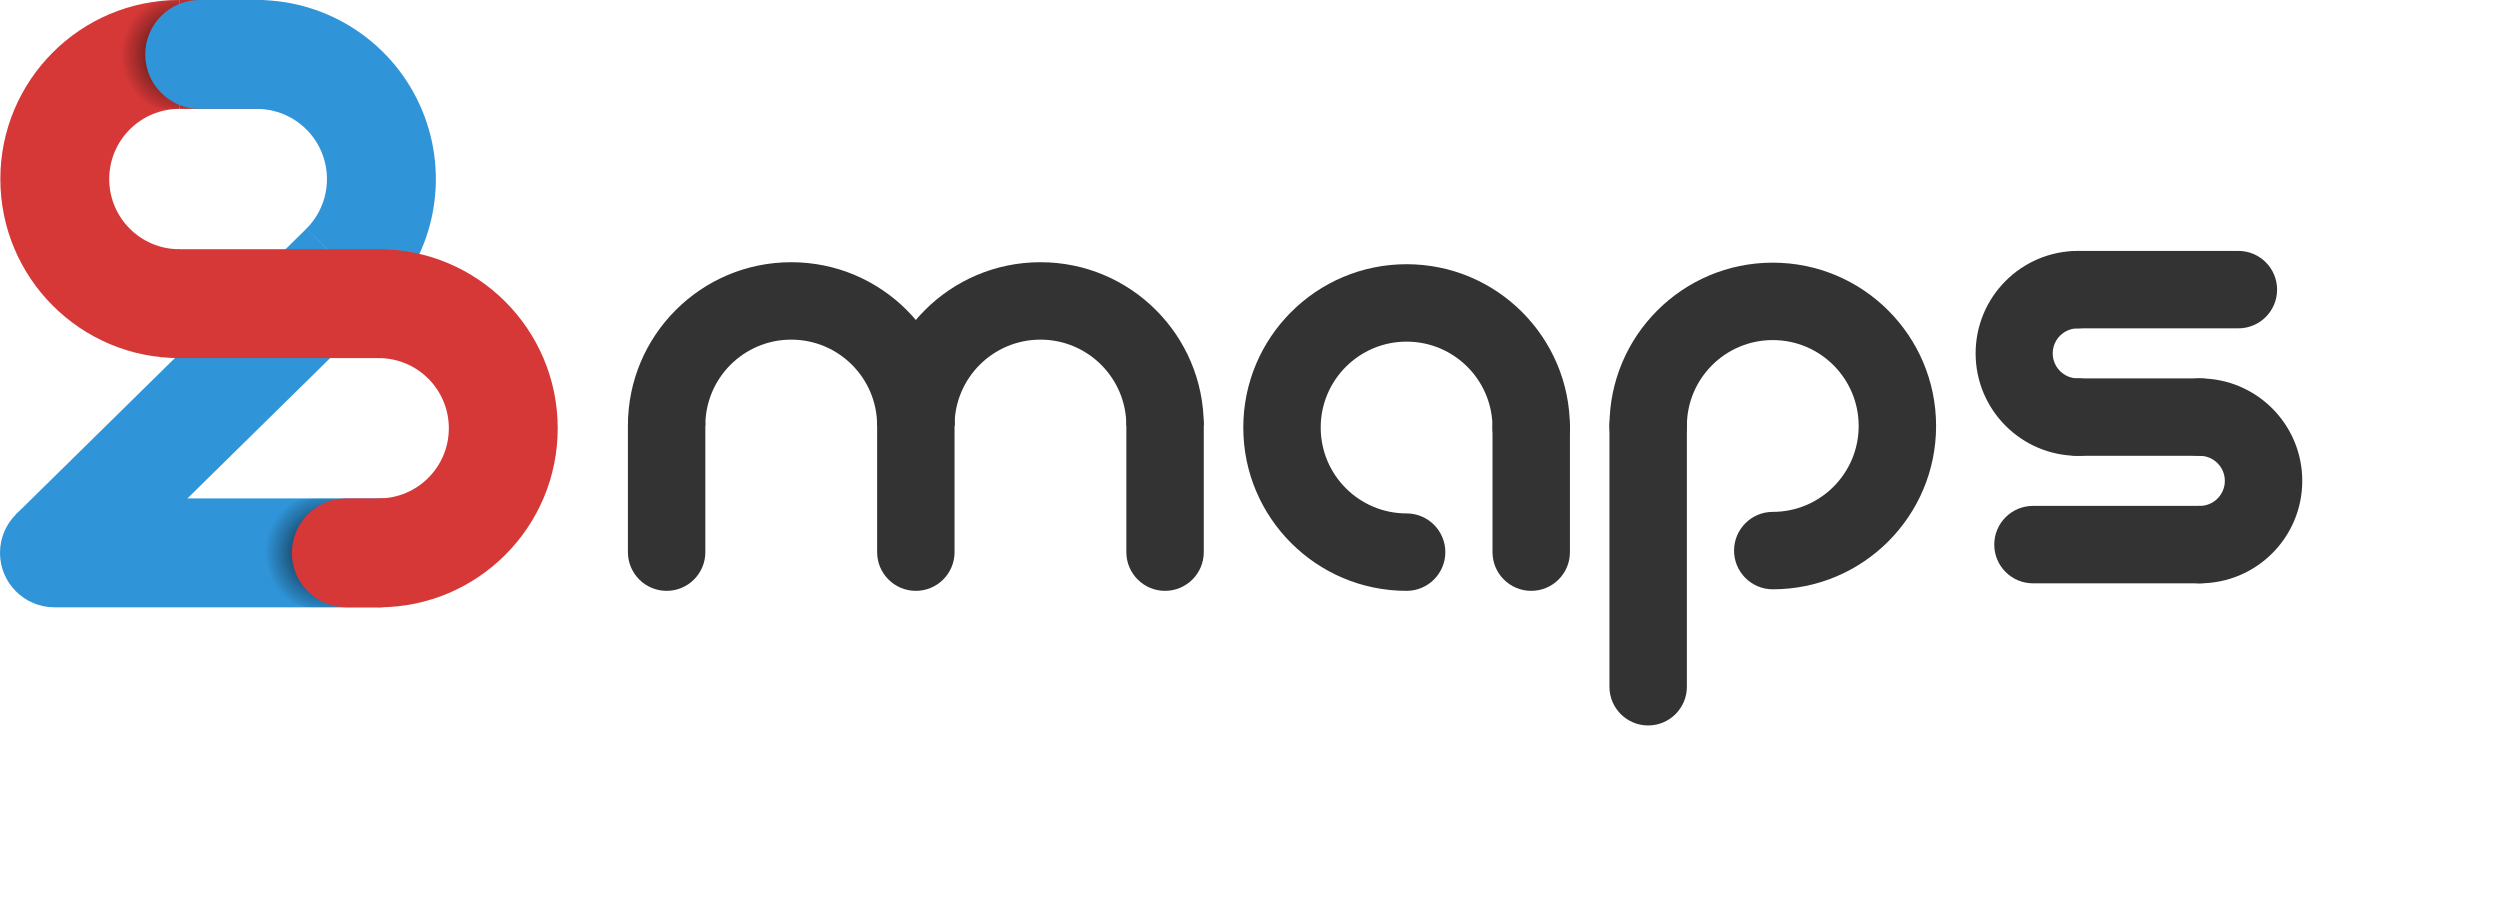
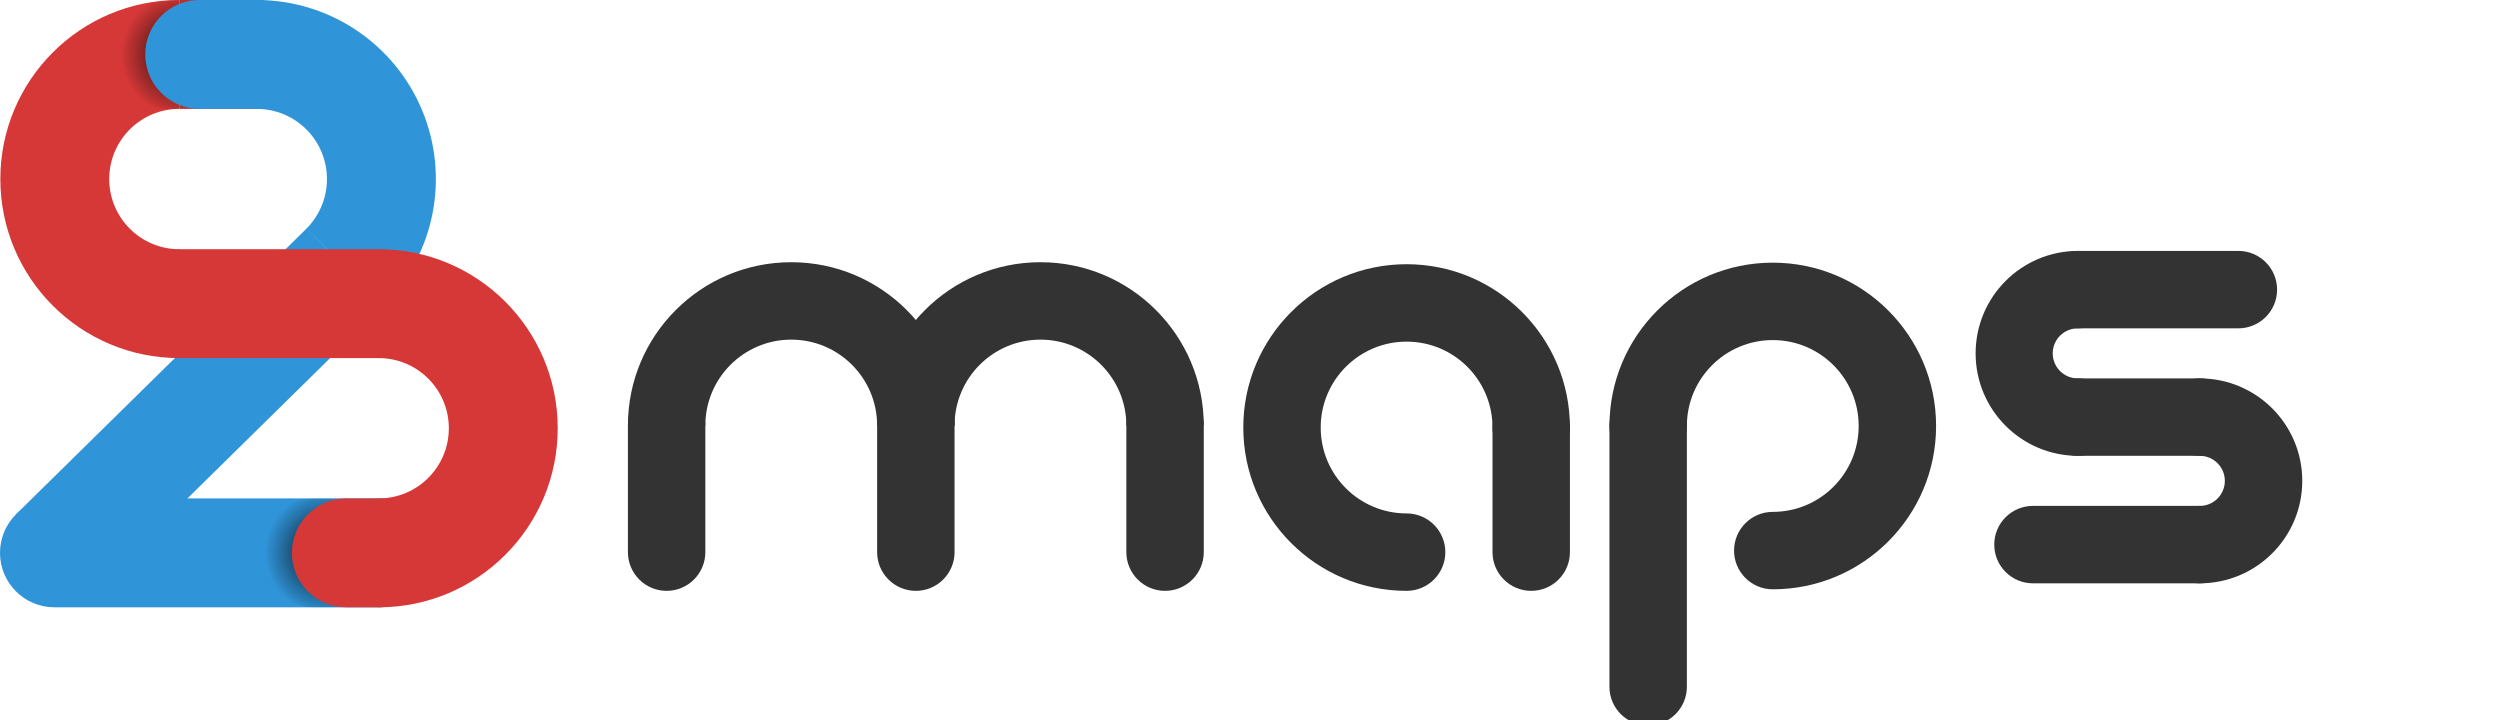
- <svg xmlns="http://www.w3.org/2000/svg" xmlns:xlink="http://www.w3.org/1999/xlink" viewBox="0 0 556.128 201.929">
+ <svg xmlns="http://www.w3.org/2000/svg" xmlns:xlink="http://www.w3.org/1999/xlink" viewBox="0 0 556.128 160">
  <defs>
    <radialGradient id="c" cx="72.738" cy="122.987" r="15.575" gradientUnits="userSpaceOnUse">
      <stop offset="0" />
      <stop offset="0.689" stop-color="#030303" stop-opacity="0.218" />
      <stop offset="0.884" stop-opacity="0" />
    </radialGradient>
    <radialGradient id="d" cx="40.676" cy="12.11" r="15.575" xlink:href="#c" />
  </defs>
  <g>
    <rect x="-0.899" y="79.098" width="90.637" height="24.22" transform="translate(-51.20617 57.33029) rotate(-44.52521)" style="fill: #3094d8" />
    <path d="M85.293,67.993,68.166,50.866A15.609,15.609,0,0,0,57.129,24.221V0A39.83,39.83,0,0,1,85.293,67.993Z" style="fill: #3094d8" />
  </g>
  <path d="M39.906,79.659A39.829,39.829,0,1,1,39.906,0V24.221a15.609,15.609,0,0,0,0,31.218Z" style="fill: #d63838" />
  <path d="M84.234,135.097H12.11a12.11,12.11,0,1,1,0-24.221H84.234a12.11,12.11,0,1,1,0,24.221Z" style="fill: #3094d8" />
  <rect x="39.497" y="55.438" width="45.082" height="24.221" style="fill: #d63838" />
  <path d="M84.234,135.097V110.876a15.609,15.609,0,0,0,0-31.218V55.438a39.829,39.829,0,1,1,0,79.659Z" style="fill: #d63838" />
  <path d="M75.796,135.097H69.68a12.11,12.11,0,0,1,0-24.221h6.116a12.11,12.11,0,0,1,0,24.221Z" style="fill: url(#c)" />
  <path d="M84.234,135.097H77.044a12.11,12.11,0,1,1,0-24.221h7.19a12.11,12.11,0,1,1,0,24.221Z" style="fill: #d63838" />
  <rect x="39.906" width="17.224" height="24.221" style="fill: #d63838" />
  <path d="M43.734,24.221H37.618a12.11,12.11,0,0,1,0-24.221h6.116a12.11,12.11,0,0,1,0,24.221Z" style="fill: url(#d)" />
  <path d="M57.129,24.221H44.42A12.11,12.11,0,0,1,44.42,0H57.129a12.11,12.11,0,1,1,0,24.221Z" style="fill: #3094d8" />
  <g>
    <path d="M212.342,94.661H195.119a19.107,19.107,0,0,0-38.215,0h-17.224a36.331,36.331,0,1,1,72.662,0Z" style="fill: #333333" />
    <path d="M267.781,94.661H250.557a19.107,19.107,0,0,0-38.215,0H195.119a36.331,36.331,0,0,1,72.662,0Z" style="fill: #333333" />
    <path d="M148.292,131.436a8.612,8.612,0,0,1-8.612-8.612V94.661a8.612,8.612,0,1,1,17.224,0V122.825A8.612,8.612,0,0,1,148.292,131.436Z" style="fill: #333333" />
    <path d="M203.73,131.436a8.612,8.612,0,0,1-8.612-8.612V94.661a8.612,8.612,0,0,1,17.224,0V122.825A8.612,8.612,0,0,1,203.73,131.436Z" style="fill: #333333" />
    <path d="M259.169,131.436a8.612,8.612,0,0,1-8.612-8.612V94.661a8.612,8.612,0,0,1,17.224,0V122.825A8.611,8.611,0,0,1,259.169,131.436Z" style="fill: #333333" />
  </g>
  <g>
    <path d="M340.621,131.436a8.611,8.611,0,0,1-8.612-8.612V95.106a8.612,8.612,0,0,1,17.224,0V122.825A8.611,8.611,0,0,1,340.621,131.436Z" style="fill: #333333" />
    <path d="M312.902,131.436a36.331,36.331,0,1,1,36.331-36.331,8.612,8.612,0,0,1-17.224,0,19.108,19.108,0,1,0-19.107,19.107,8.612,8.612,0,0,1,0,17.224Z" style="fill: #333333" />
  </g>
  <g>
    <path d="M394.355,131.091a8.612,8.612,0,1,1,0-17.224,19.108,19.108,0,1,0-19.107-19.107,8.612,8.612,0,1,1-17.224,0,36.331,36.331,0,1,1,36.331,36.331Z" style="fill: #333333" />
    <path d="M366.636,161.379a8.611,8.611,0,0,1-8.612-8.612V94.76a8.612,8.612,0,1,1,17.224,0v58.007A8.611,8.611,0,0,1,366.636,161.379Z" style="fill: #333333" />
  </g>
  <g>
    <path d="M462.271,101.4a22.792,22.792,0,1,1,0-45.584,8.612,8.612,0,0,1,0,17.224,5.569,5.569,0,1,0,0,11.137,8.612,8.612,0,1,1,0,17.224Z" style="fill: #333333" />
    <path d="M489.348,129.761a8.612,8.612,0,0,1,0-17.224,5.569,5.569,0,0,0,0-11.138,8.612,8.612,0,0,1,0-17.224,22.792,22.792,0,1,1,0,45.585Z" style="fill: #333333" />
    <path d="M497.93,73.039H462.271a8.612,8.612,0,0,1,0-17.224H497.93a8.612,8.612,0,1,1,0,17.224Z" style="fill: #333333" />
    <path d="M489.348,129.761H452.237a8.612,8.612,0,0,1,0-17.224h37.111a8.612,8.612,0,0,1,0,17.224Z" style="fill: #333333" />
    <path d="M489.348,101.4H462.271a8.612,8.612,0,1,1,0-17.224h27.077a8.612,8.612,0,0,1,0,17.224Z" style="fill: #333333" />
  </g>
</svg>
